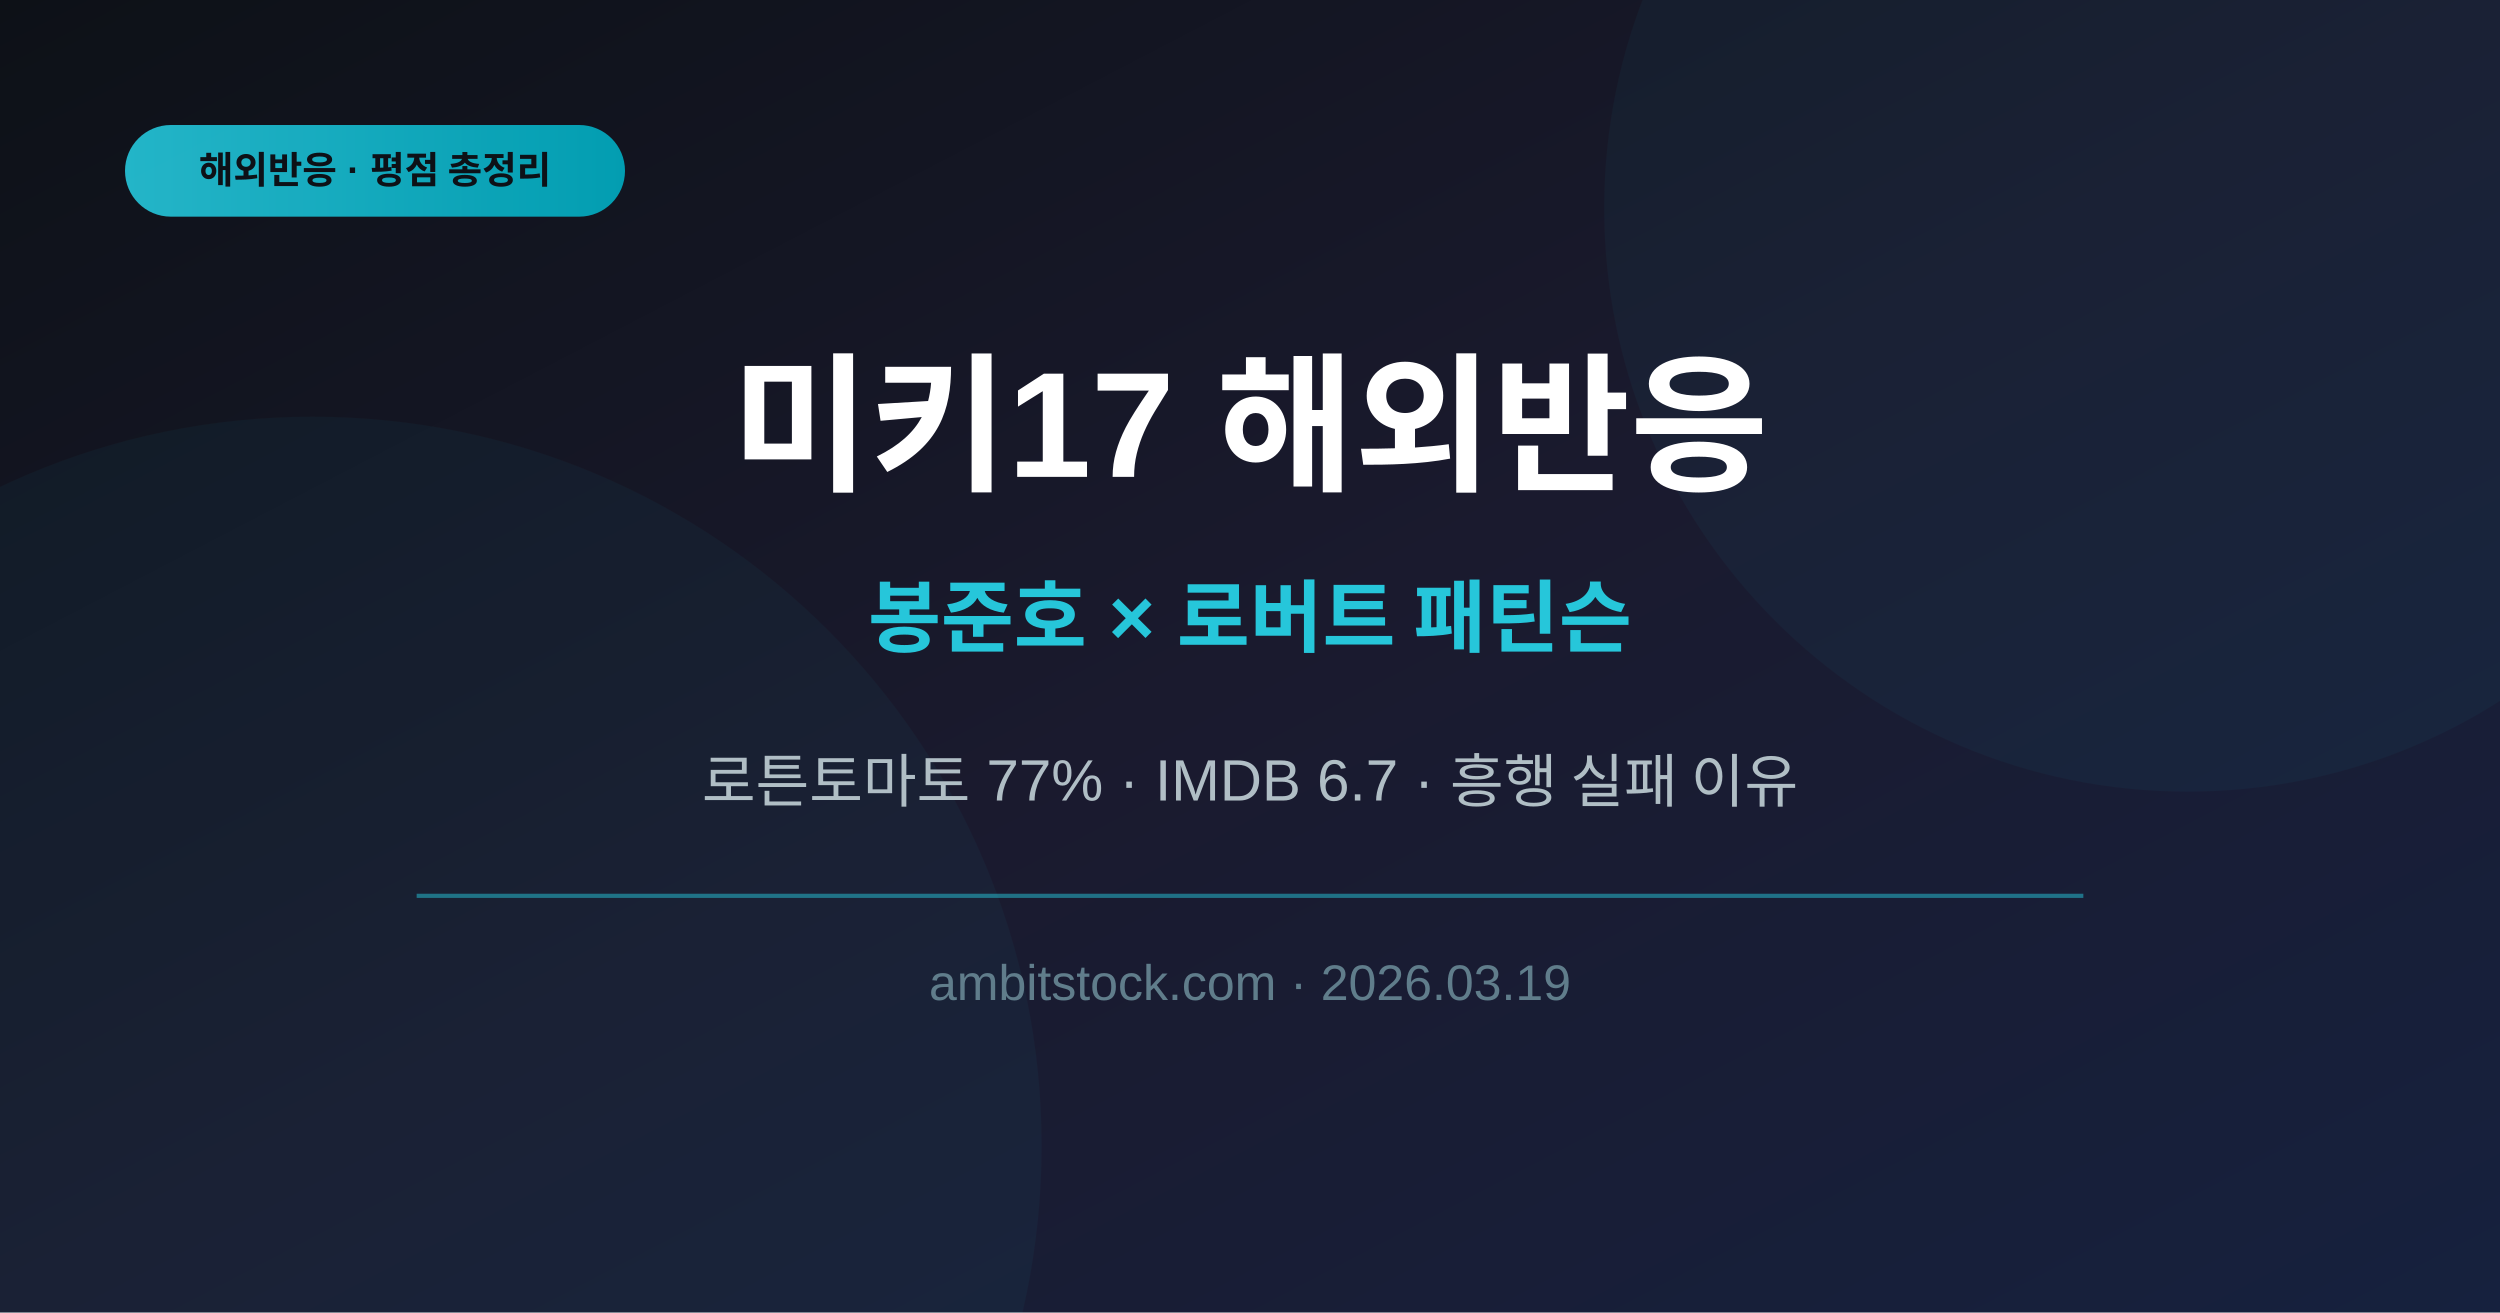
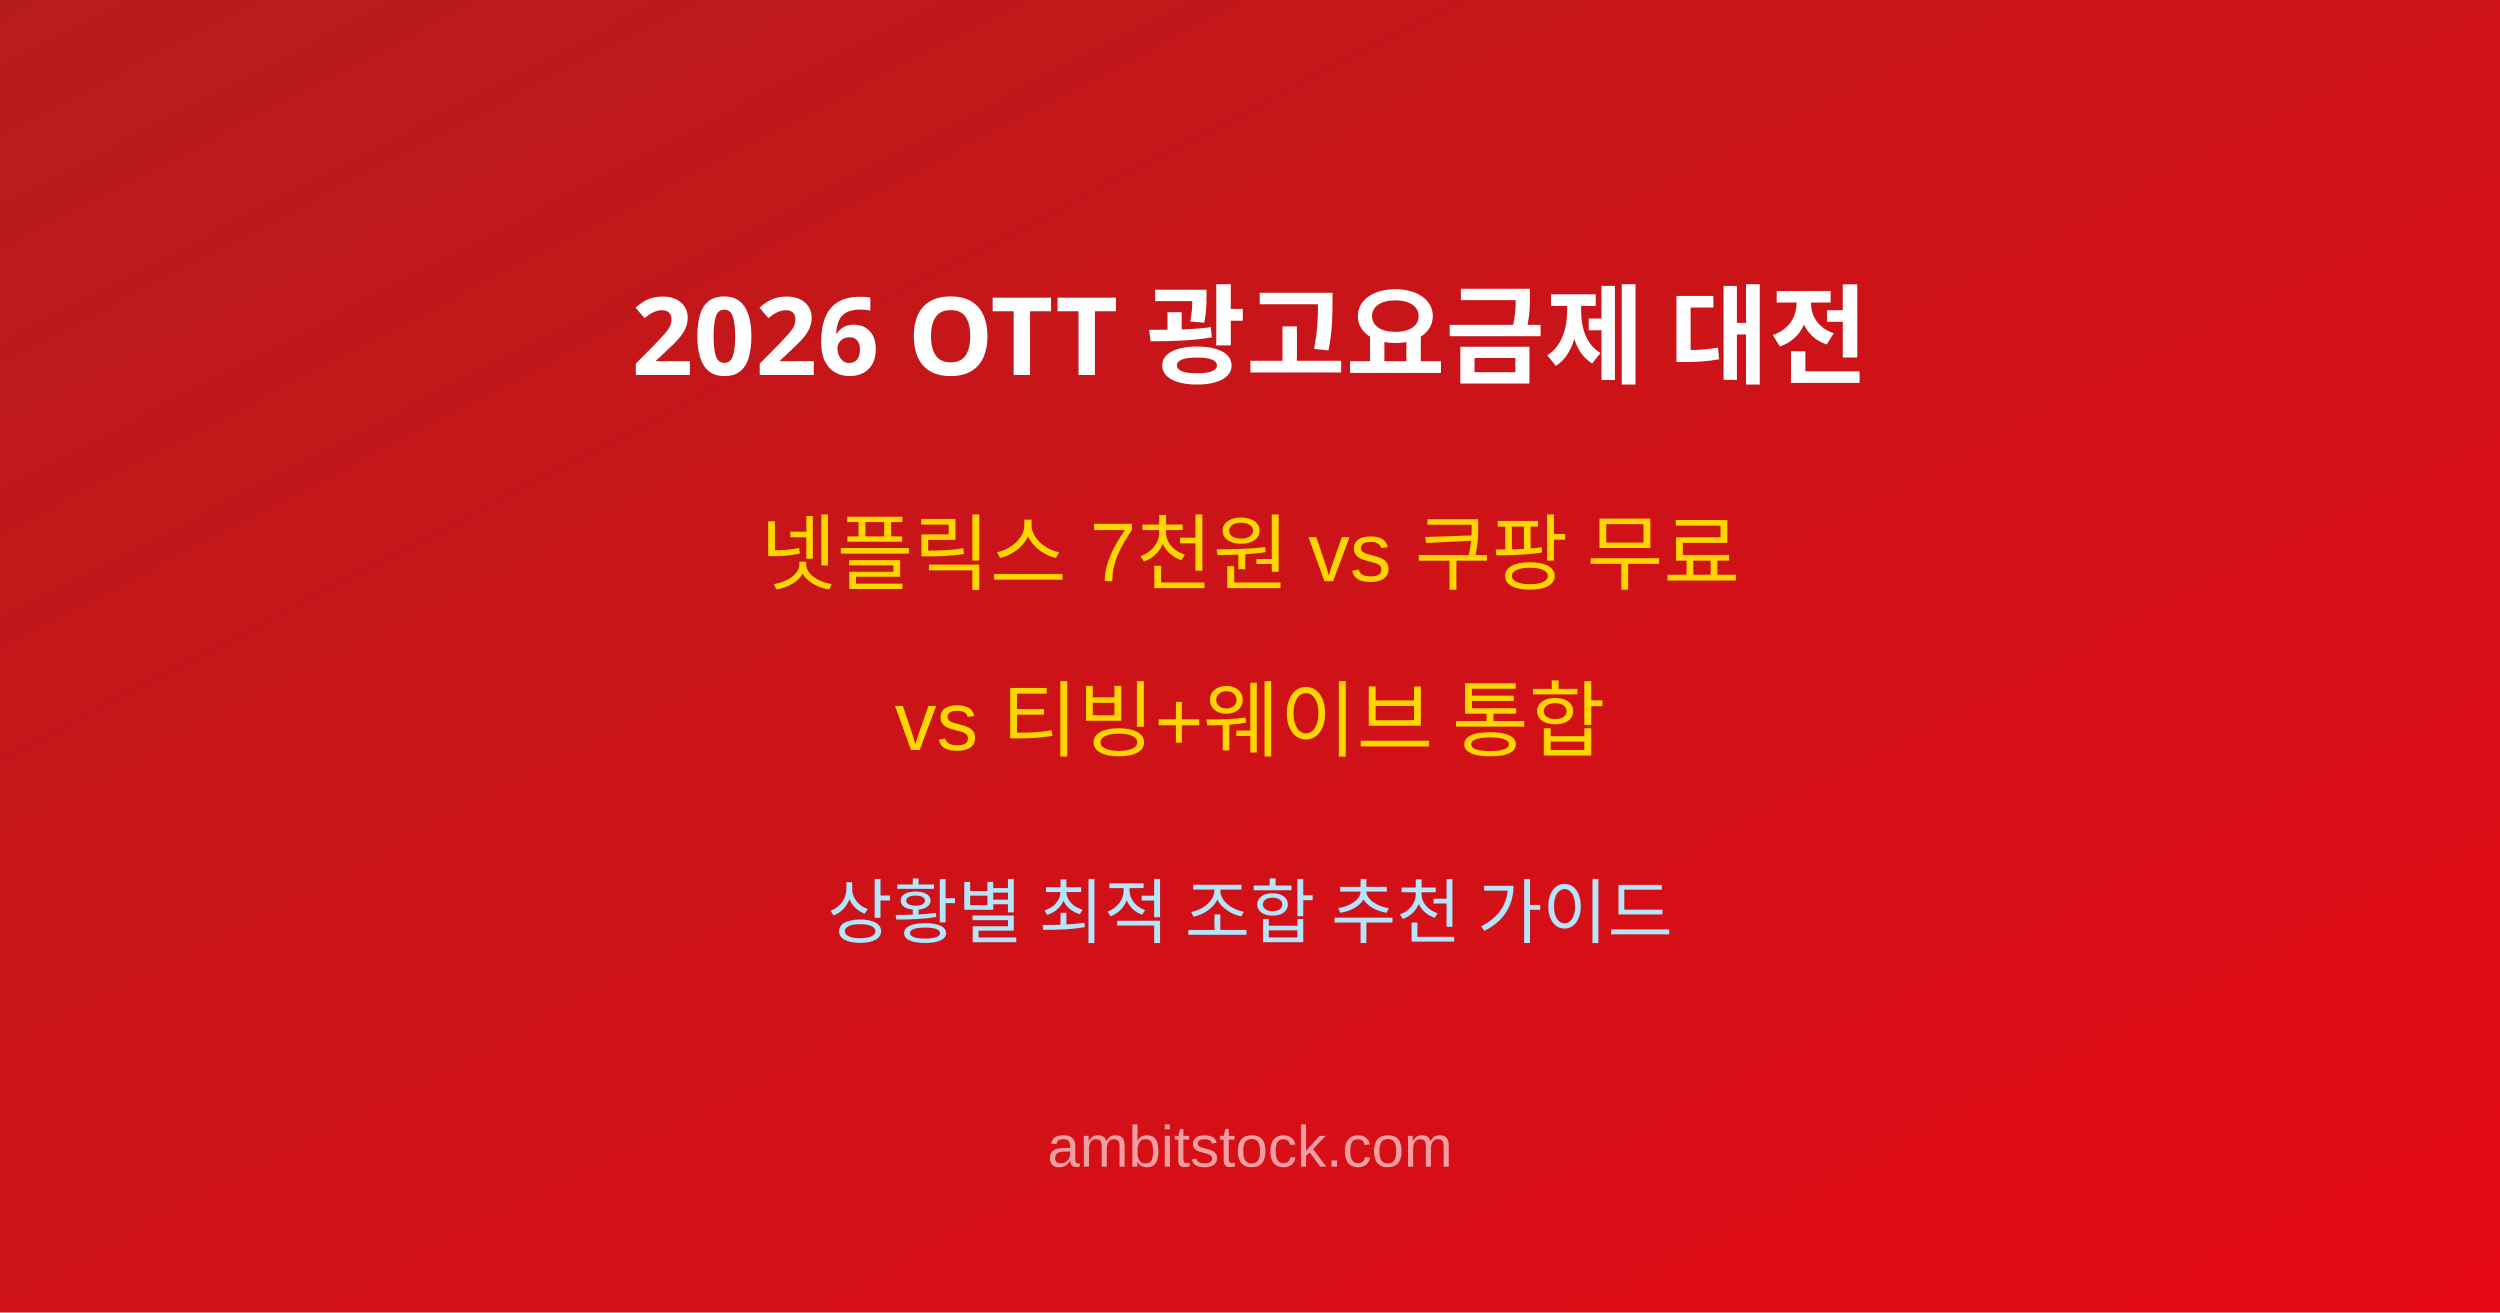
- <svg xmlns="http://www.w3.org/2000/svg" width="1200" height="630" viewBox="0 0 1200 630">
+ <svg xmlns="http://www.w3.org/2000/svg" viewBox="0 0 1200 630">
  <defs>
-     <linearGradient id="bg" x1="0%" y1="0%" x2="100%" y2="100%">
-       <stop offset="0%" style="stop-color:#0d1117;stop-opacity:1" />
-       <stop offset="50%" style="stop-color:#1a1a2e;stop-opacity:1" />
-       <stop offset="100%" style="stop-color:#16213e;stop-opacity:1" />
-     </linearGradient>
-     <linearGradient id="accent" x1="0%" y1="0%" x2="100%" y2="0%">
-       <stop offset="0%" style="stop-color:#26c6da;stop-opacity:1" />
-       <stop offset="100%" style="stop-color:#00acc1;stop-opacity:1" />
+     <linearGradient id="bg519" x1="0%" y1="0%" x2="100%" y2="100%">
+       <stop offset="0%" style="stop-color:#b71c1c" />
+       <stop offset="100%" style="stop-color:#e50914" />
    </linearGradient>
  </defs>
-   <rect width="1200" height="630" fill="url(#bg)" />
-   <circle cx="150" cy="550" r="350" fill="#26c6da" opacity="0.04" />
-   <circle cx="1050" cy="100" r="280" fill="#26c6da" opacity="0.04" />
-   <rect x="60" y="60" width="240" height="44" rx="22" fill="url(#accent)" opacity="0.9" />
-   <text x="180" y="88" font-family="'Noto Sans KR', Arial, sans-serif" font-size="18" font-weight="700" fill="#0d1117" text-anchor="middle">해외반응 · 평점 총정리</text>
-   <text x="600" y="230" font-family="'Noto Sans KR', Arial, sans-serif" font-size="72" font-weight="900" fill="#ffffff" text-anchor="middle">미키17 해외반응</text>
-   <text x="600" y="310" font-family="'Noto Sans KR', Arial, sans-serif" font-size="38" font-weight="700" fill="#26c6da" text-anchor="middle">봉준호 × 로버트 패틴슨</text>
-   <text x="600" y="385" font-family="'Noto Sans KR', Arial, sans-serif" font-size="28" font-weight="500" fill="#b0bec5" text-anchor="middle">로튼토마토 77% · IMDB 6.7 · 흥행 실패 이유</text>
-   <line x1="200" y1="430" x2="1000" y2="430" stroke="#26c6da" stroke-width="2" opacity="0.5" />
-   <text x="600" y="480" font-family="'Noto Sans KR', Arial, sans-serif" font-size="24" font-weight="400" fill="#607d8b" text-anchor="middle">ambitstock.com · 2026.03.19</text>
+   <rect width="1200" height="630" fill="url(#bg519)" />
+   <text x="600" y="180" font-family="Arial Black, sans-serif" font-size="52" font-weight="bold" fill="#ffffff" text-anchor="middle">2026 OTT 광고요금제 대전</text>
+   <text x="600" y="280" font-family="Arial, sans-serif" font-size="40" fill="#FFD600" text-anchor="middle">넷플릭스 7천원 vs 쿠팡 무료</text>
+   <text x="600" y="360" font-family="Arial, sans-serif" font-size="40" fill="#FFD600" text-anchor="middle">vs 티빙+웨이브 통합</text>
+   <text x="600" y="450" font-family="Arial, sans-serif" font-size="34" fill="#B3E5FC" text-anchor="middle">상황별 최적 조합 추천 가이드</text>
+   <text x="600" y="560" font-family="Arial, sans-serif" font-size="28" fill="rgba(255,255,255,0.6)" text-anchor="middle">ambitstock.com</text>
</svg>
